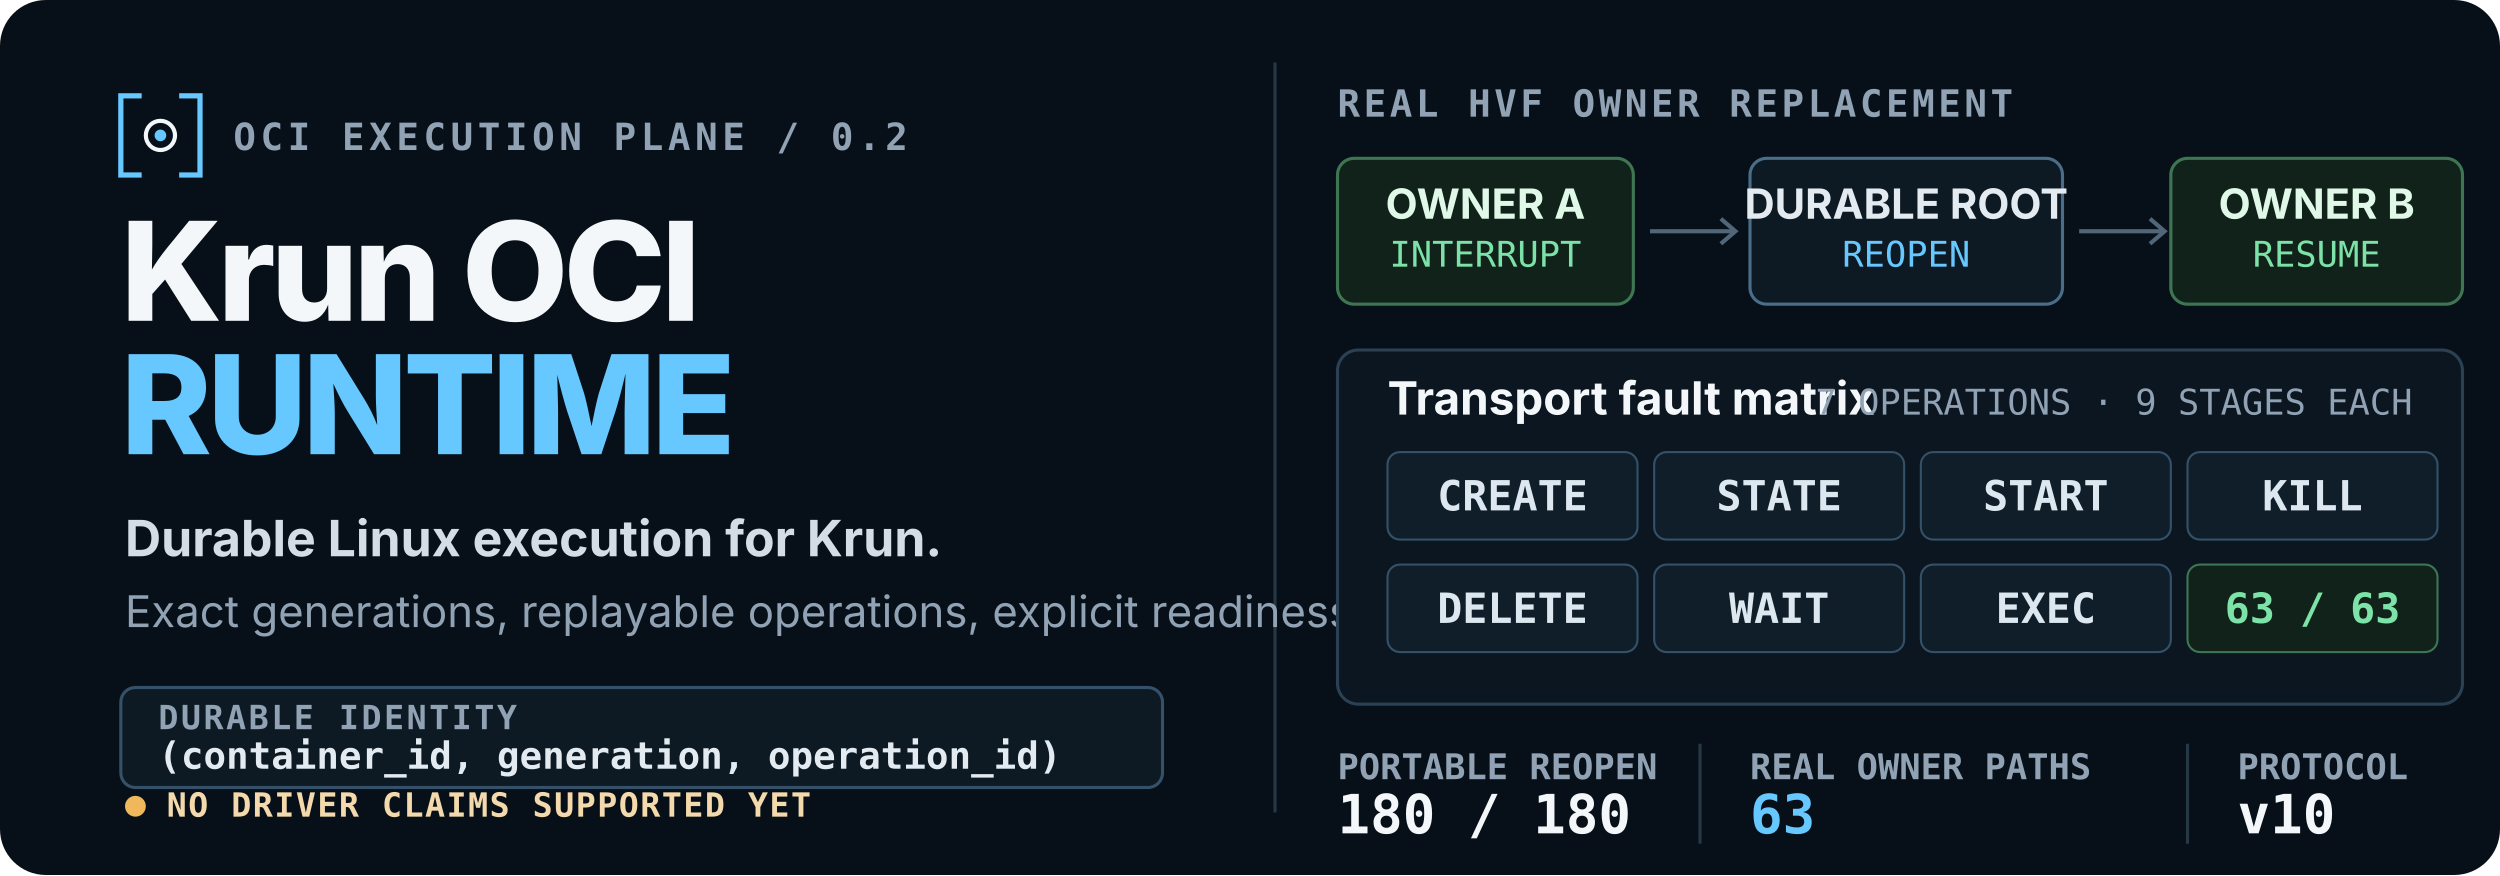
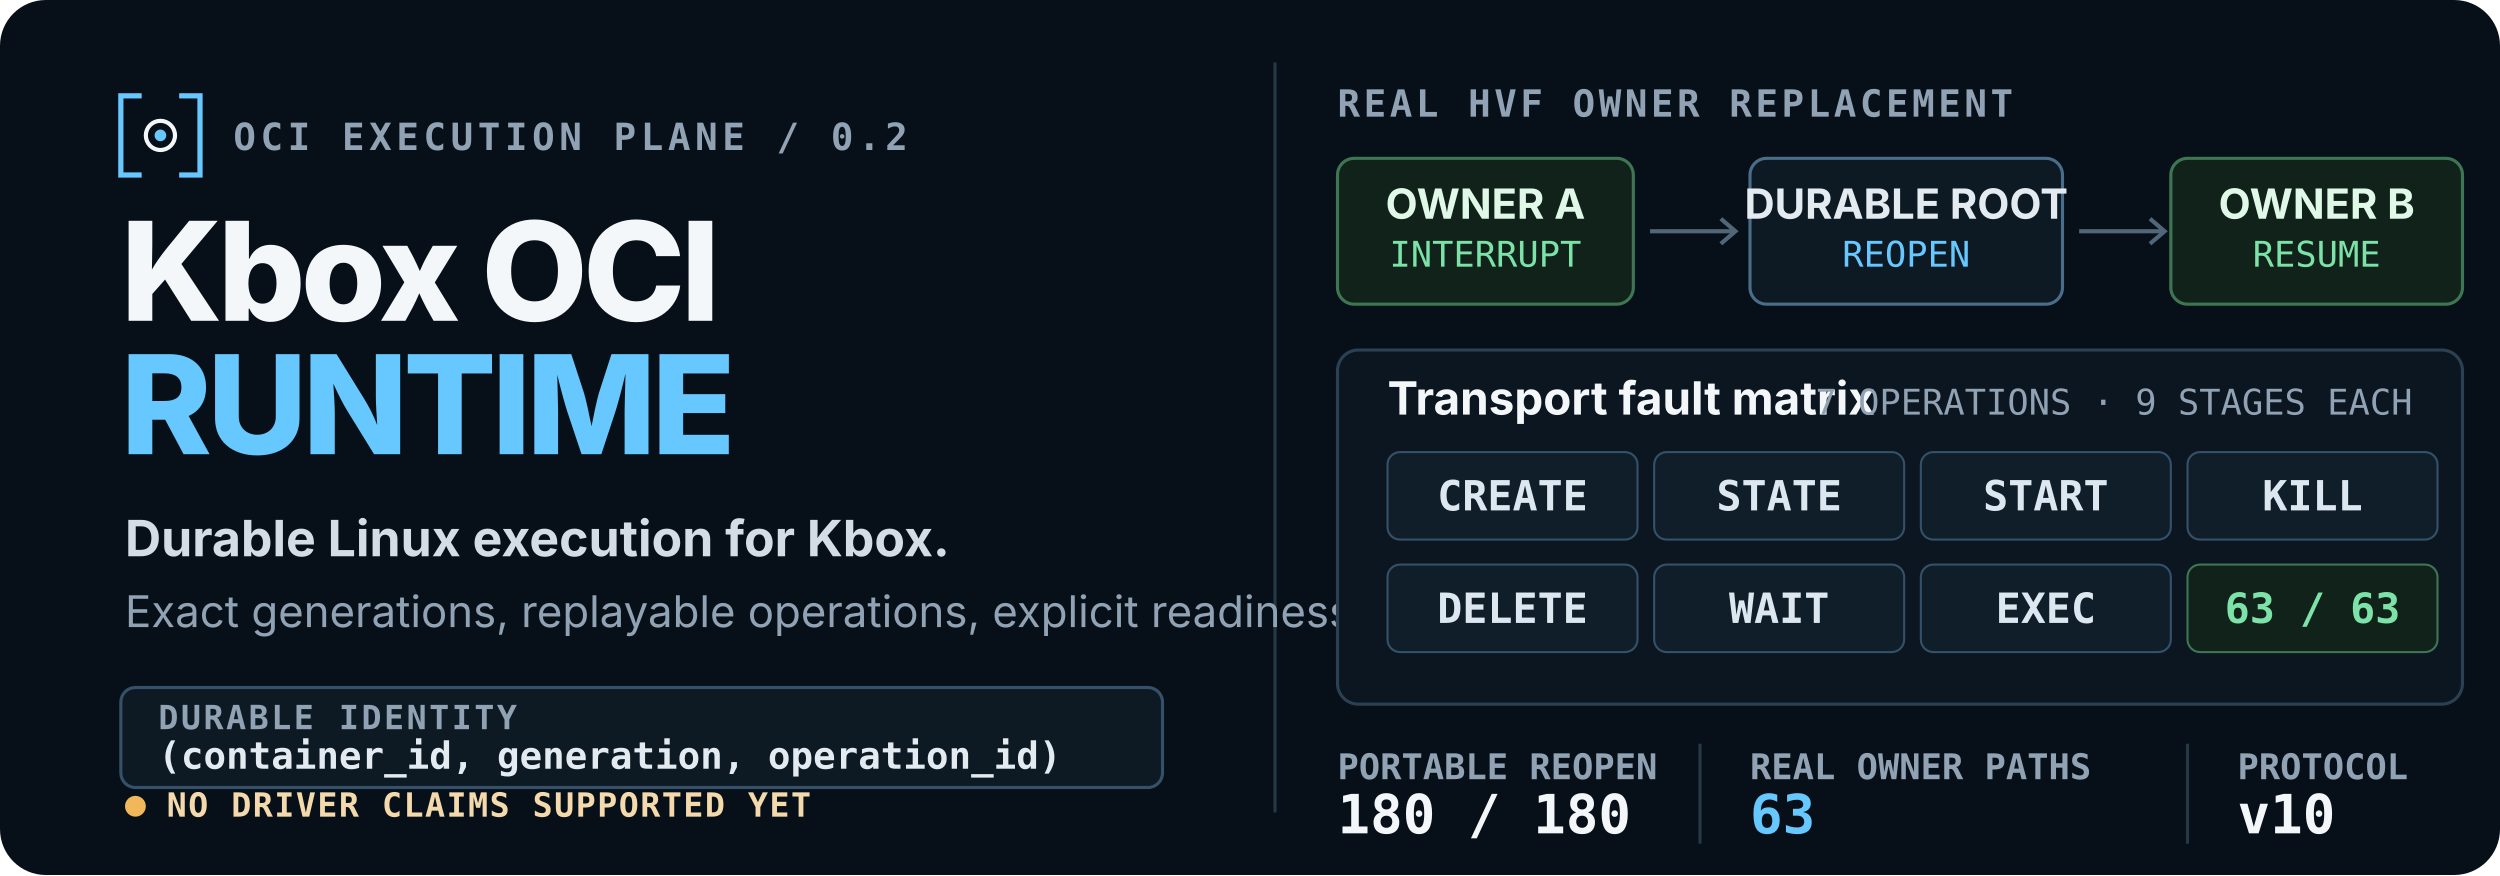
<svg xmlns="http://www.w3.org/2000/svg" width="1200" height="420" viewBox="0 0 1200 420" role="img" aria-labelledby="title desc">
  <rect width="1200" height="420" rx="22" fill="#071018" />
  <path d="M612 30V390" stroke="#263746" stroke-width="1.5" />
  <g id="identity" font-family="-apple-system, BlinkMacSystemFont, 'Segoe UI', PingFang SC, sans-serif">
    <g transform="translate(58 46)">
      <path d="M10 0H0v38h10M28 0h10v38H28" fill="none" stroke="#67c8ff" stroke-width="2.5" />
      <circle cx="19" cy="19" r="7" fill="none" stroke="#f4f7fa" stroke-width="2" />
      <circle cx="19" cy="19" r="2.8" fill="#67c8ff" />
    </g>
    <text x="112" y="72" fill="#90a2b3" font-family="ui-monospace, SFMono-Regular, Menlo, monospace" font-size="18" font-weight="700" letter-spacing="2.2">OCI EXECUTION PLANE / 0.2</text>
-     <text x="58" y="154" fill="#f4f7fa" font-size="66" font-weight="760" letter-spacing="-2.2">Krun OCI</text>
+     <text x="58" y="154" fill="#f4f7fa" font-size="66" font-weight="760" letter-spacing="-2.2">Kbox OCI</text>
    <text x="58" y="218" fill="#67c8ff" font-size="66" font-weight="760" letter-spacing="-2.2">RUNTIME</text>
-     <text x="60" y="267" fill="#d4dde5" font-size="24" font-weight="650">Durable Linux execution for Krun.</text>
+     <text x="60" y="267" fill="#d4dde5" font-size="24" font-weight="650">Durable Linux execution for Kbox.</text>
    <text x="60" y="301" fill="#90a2b3" font-size="21">Exact generations, replayable operations, explicit readiness.</text>
    <g transform="translate(58 330)" font-family="ui-monospace, SFMono-Regular, Menlo, monospace">
      <rect width="500" height="48" rx="7" fill="#0d1923" stroke="#35516a" stroke-width="1.5" />
      <text x="18" y="20" fill="#90a2b3" font-size="16" font-weight="700" letter-spacing="1.2">DURABLE IDENTITY</text>
      <text x="18" y="39" fill="#e3ebf1" font-size="18" font-weight="700">(container_id, generation, operation_id)</text>
    </g>
    <g transform="translate(58 392)" font-family="ui-monospace, SFMono-Regular, Menlo, monospace" font-size="16" font-weight="700" letter-spacing="0.7">
      <circle cx="7" cy="-5" r="5" fill="#f0b85a" />
      <text x="22" y="0" fill="#f3d9ab">NO DRIVER CLAIMS SUPPORTED YET</text>
    </g>
  </g>
  <g id="owner-replacement-proof" font-family="-apple-system, BlinkMacSystemFont, 'Segoe UI', PingFang SC, sans-serif">
    <text x="642" y="56" fill="#90a2b3" font-family="ui-monospace, SFMono-Regular, Menlo, monospace" font-size="18" font-weight="700" letter-spacing="1.7">REAL HVF OWNER REPLACEMENT</text>
    <g id="handoff" transform="translate(642 76)">
      <rect width="142" height="70" rx="8" fill="#102219" stroke="#3e7654" stroke-width="1.5" />
      <text x="71" y="29" text-anchor="middle" fill="#dff8e8" font-size="20" font-weight="720">OWNER A</text>
      <text x="71" y="52" text-anchor="middle" fill="#7de2a8" font-family="ui-monospace, SFMono-Regular, Menlo, monospace" font-size="17">INTERRUPT</text>
      <path d="M150 35h40" stroke="#516678" stroke-width="2" />
      <path d="m184 29 7 6-7 6" fill="none" stroke="#516678" stroke-width="2" />
      <rect x="198" width="150" height="70" rx="8" fill="#0d1923" stroke="#4a6e89" stroke-width="1.5" />
      <text x="273" y="29" text-anchor="middle" fill="#e3ebf1" font-size="20" font-weight="720">DURABLE ROOT</text>
      <text x="273" y="52" text-anchor="middle" fill="#67c8ff" font-family="ui-monospace, SFMono-Regular, Menlo, monospace" font-size="17">REOPEN</text>
      <path d="M356 35h40" stroke="#516678" stroke-width="2" />
      <path d="m390 29 7 6-7 6" fill="none" stroke="#516678" stroke-width="2" />
      <rect x="400" width="140" height="70" rx="8" fill="#102219" stroke="#3e7654" stroke-width="1.5" />
      <text x="470" y="29" text-anchor="middle" fill="#dff8e8" font-size="20" font-weight="720">OWNER B</text>
      <text x="470" y="52" text-anchor="middle" fill="#7de2a8" font-family="ui-monospace, SFMono-Regular, Menlo, monospace" font-size="17">RESUME</text>
    </g>
    <rect x="642" y="168" width="540" height="170" rx="10" fill="#0b1620" stroke="#2b4053" stroke-width="1.5" />
    <text x="666" y="199" fill="#f4f7fa" font-size="22" font-weight="720">Transport fault matrix</text>
    <text x="1158" y="199" text-anchor="end" fill="#90a2b3" font-family="ui-monospace, SFMono-Regular, Menlo, monospace" font-size="17">7 OPERATIONS · 9 STAGES EACH</text>
    <g transform="translate(666 217)" font-family="ui-monospace, SFMono-Regular, Menlo, monospace" font-size="20" font-weight="700">
      <g>
        <rect width="120" height="42" rx="6" fill="#101e29" stroke="#35516a" />
        <text x="60" y="28" text-anchor="middle" fill="#dce7ef">CREATE</text>
      </g>
      <g transform="translate(128)">
        <rect width="120" height="42" rx="6" fill="#101e29" stroke="#35516a" />
        <text x="60" y="28" text-anchor="middle" fill="#dce7ef">STATE</text>
      </g>
      <g transform="translate(256)">
        <rect width="120" height="42" rx="6" fill="#101e29" stroke="#35516a" />
        <text x="60" y="28" text-anchor="middle" fill="#dce7ef">START</text>
      </g>
      <g transform="translate(384)">
        <rect width="120" height="42" rx="6" fill="#101e29" stroke="#35516a" />
        <text x="60" y="28" text-anchor="middle" fill="#dce7ef">KILL</text>
      </g>
      <g transform="translate(0 54)">
        <rect width="120" height="42" rx="6" fill="#101e29" stroke="#35516a" />
        <text x="60" y="28" text-anchor="middle" fill="#dce7ef">DELETE</text>
      </g>
      <g transform="translate(128 54)">
        <rect width="120" height="42" rx="6" fill="#101e29" stroke="#35516a" />
        <text x="60" y="28" text-anchor="middle" fill="#dce7ef">WAIT</text>
      </g>
      <g transform="translate(256 54)">
        <rect width="120" height="42" rx="6" fill="#101e29" stroke="#35516a" />
        <text x="60" y="28" text-anchor="middle" fill="#dce7ef">EXEC</text>
      </g>
      <g transform="translate(384 54)">
        <rect width="120" height="42" rx="6" fill="#102219" stroke="#3e7654" />
        <text x="60" y="28" text-anchor="middle" fill="#7de2a8">63 / 63</text>
      </g>
    </g>
    <g transform="translate(642 354)" font-family="ui-monospace, SFMono-Regular, Menlo, monospace">
      <text x="0" y="20" fill="#90a2b3" font-size="17" font-weight="700">PORTABLE REOPEN</text>
      <text x="0" y="46" fill="#f4f7fa" font-size="26" font-weight="760">180 / 180</text>
      <path d="M174 3v48" stroke="#263746" stroke-width="1.5" />
      <text x="198" y="20" fill="#90a2b3" font-size="17" font-weight="700">REAL OWNER PATHS</text>
      <text x="198" y="46" fill="#67c8ff" font-size="26" font-weight="760">63</text>
      <path d="M408 3v48" stroke="#263746" stroke-width="1.5" />
      <text x="432" y="20" fill="#90a2b3" font-size="17" font-weight="700">PROTOCOL</text>
      <text x="432" y="46" fill="#f4f7fa" font-size="26" font-weight="760">v10</text>
    </g>
  </g>
</svg>
